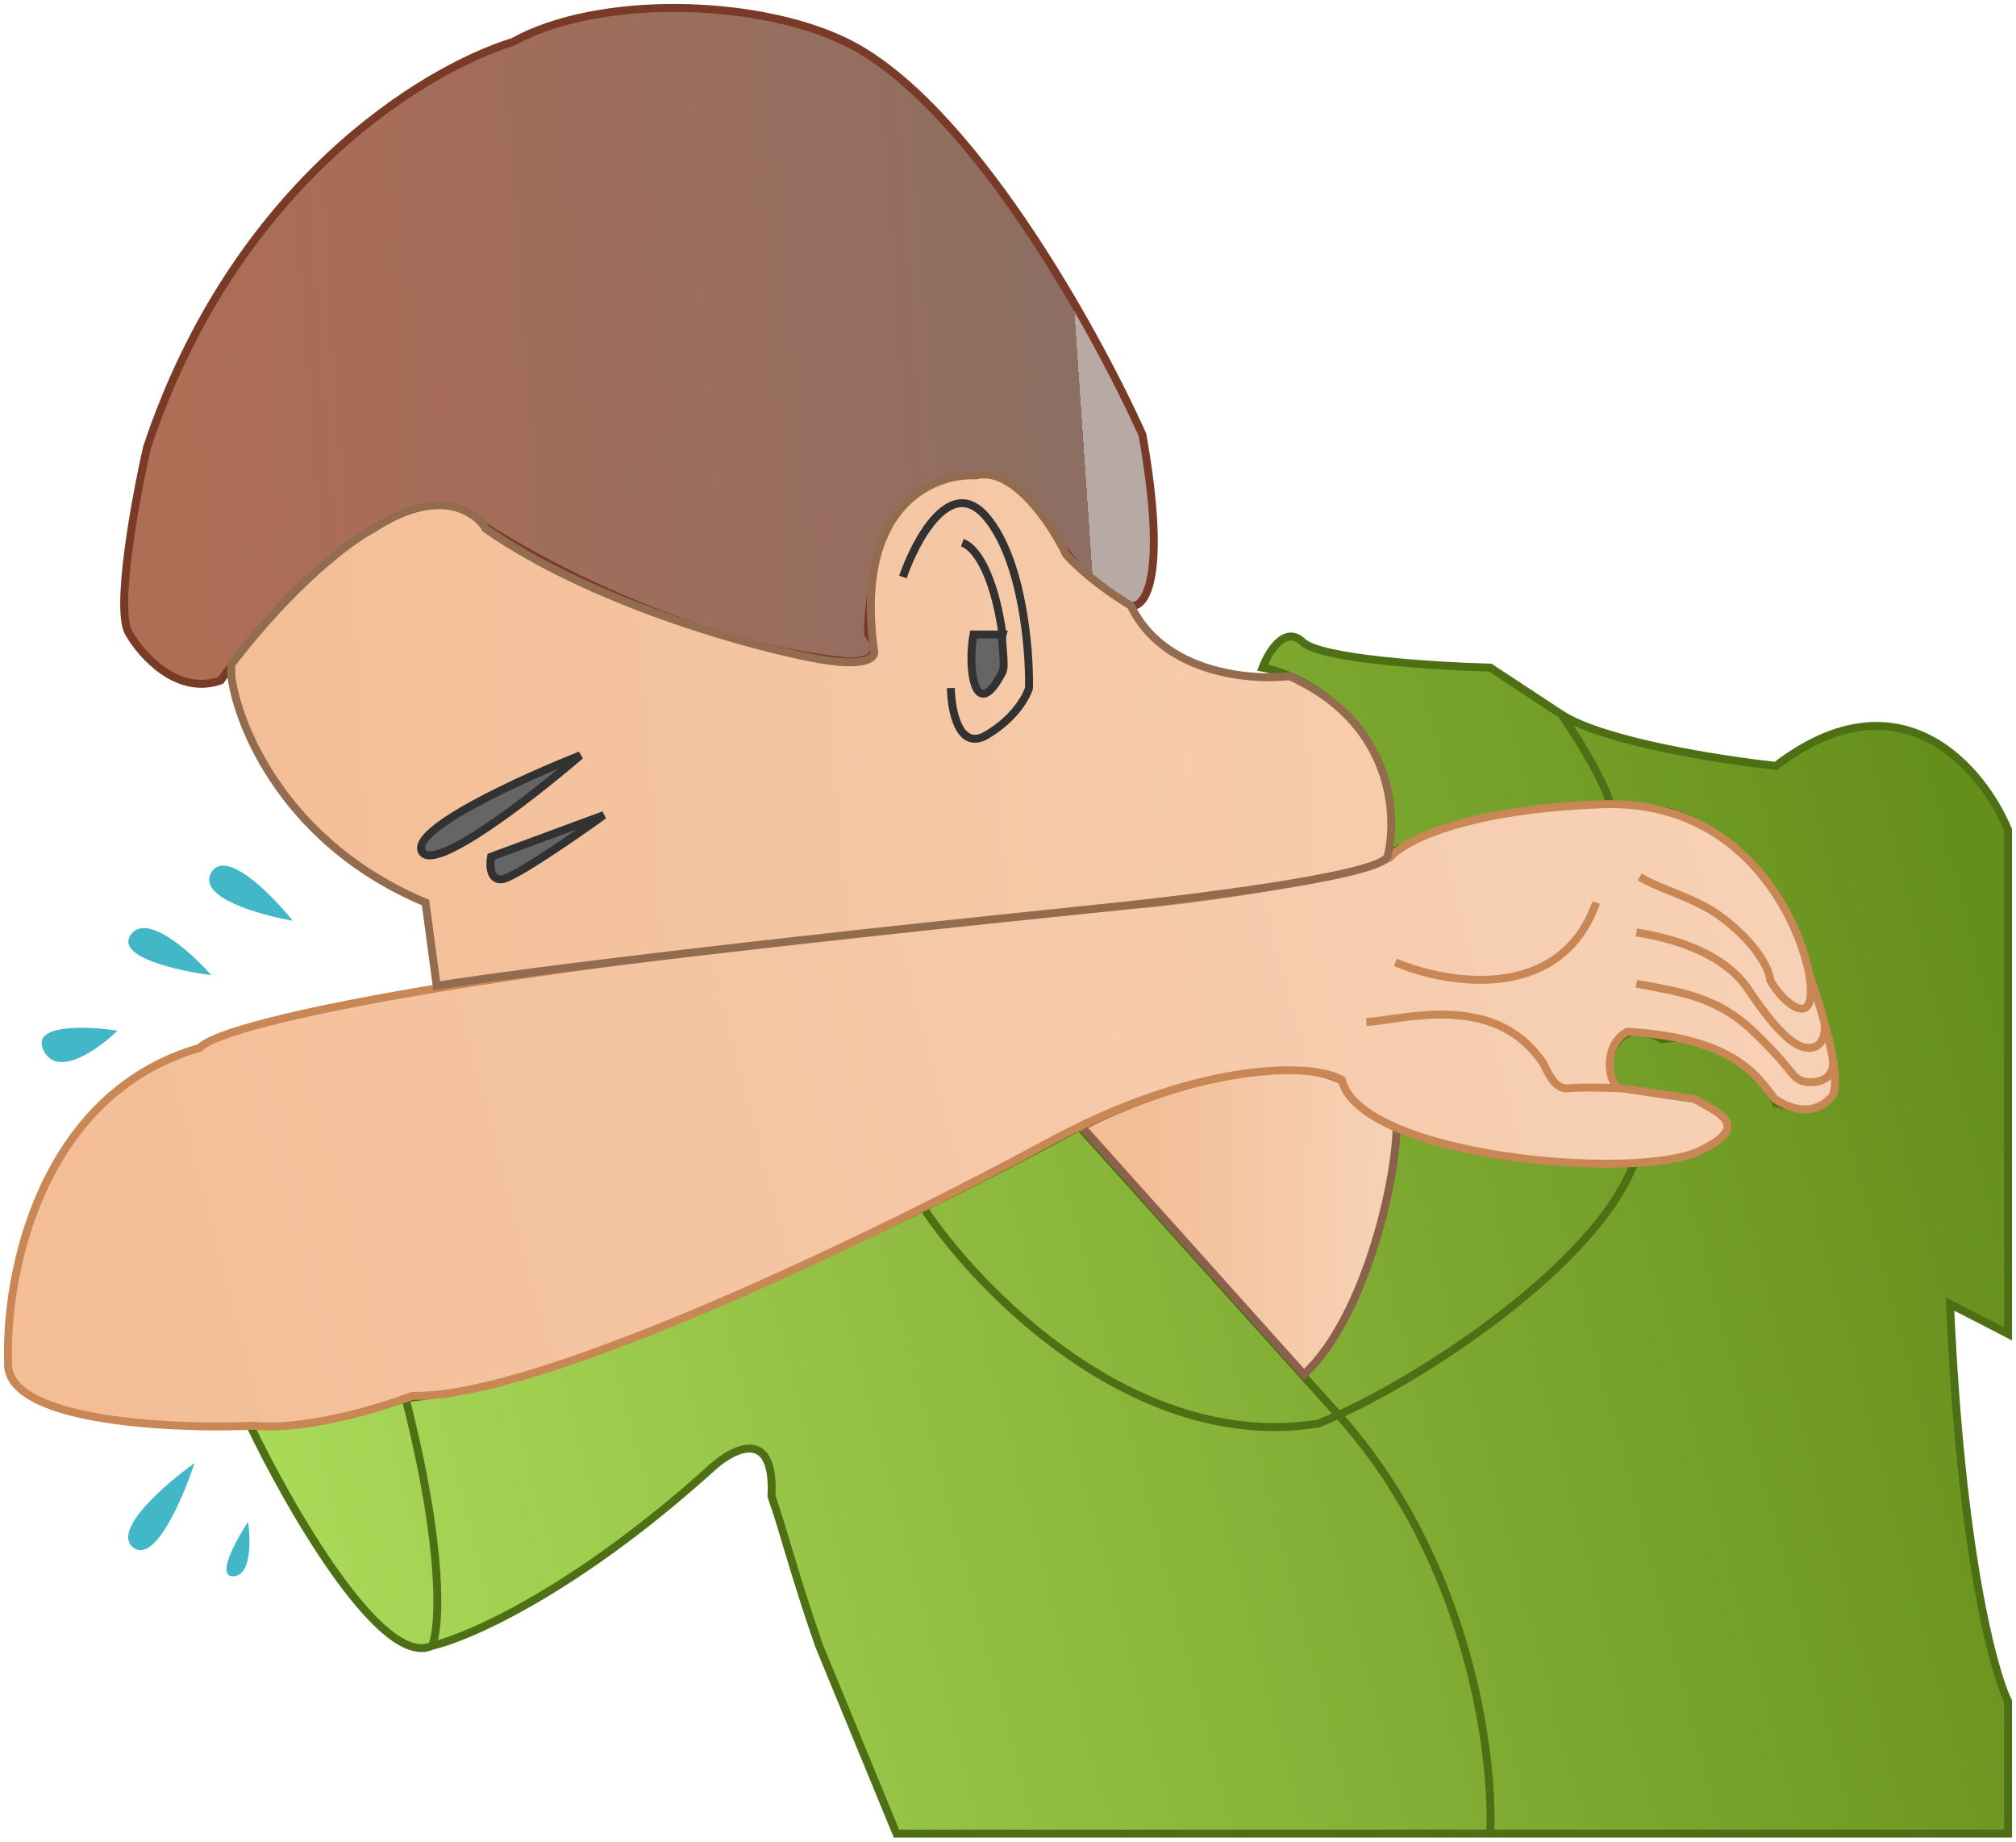
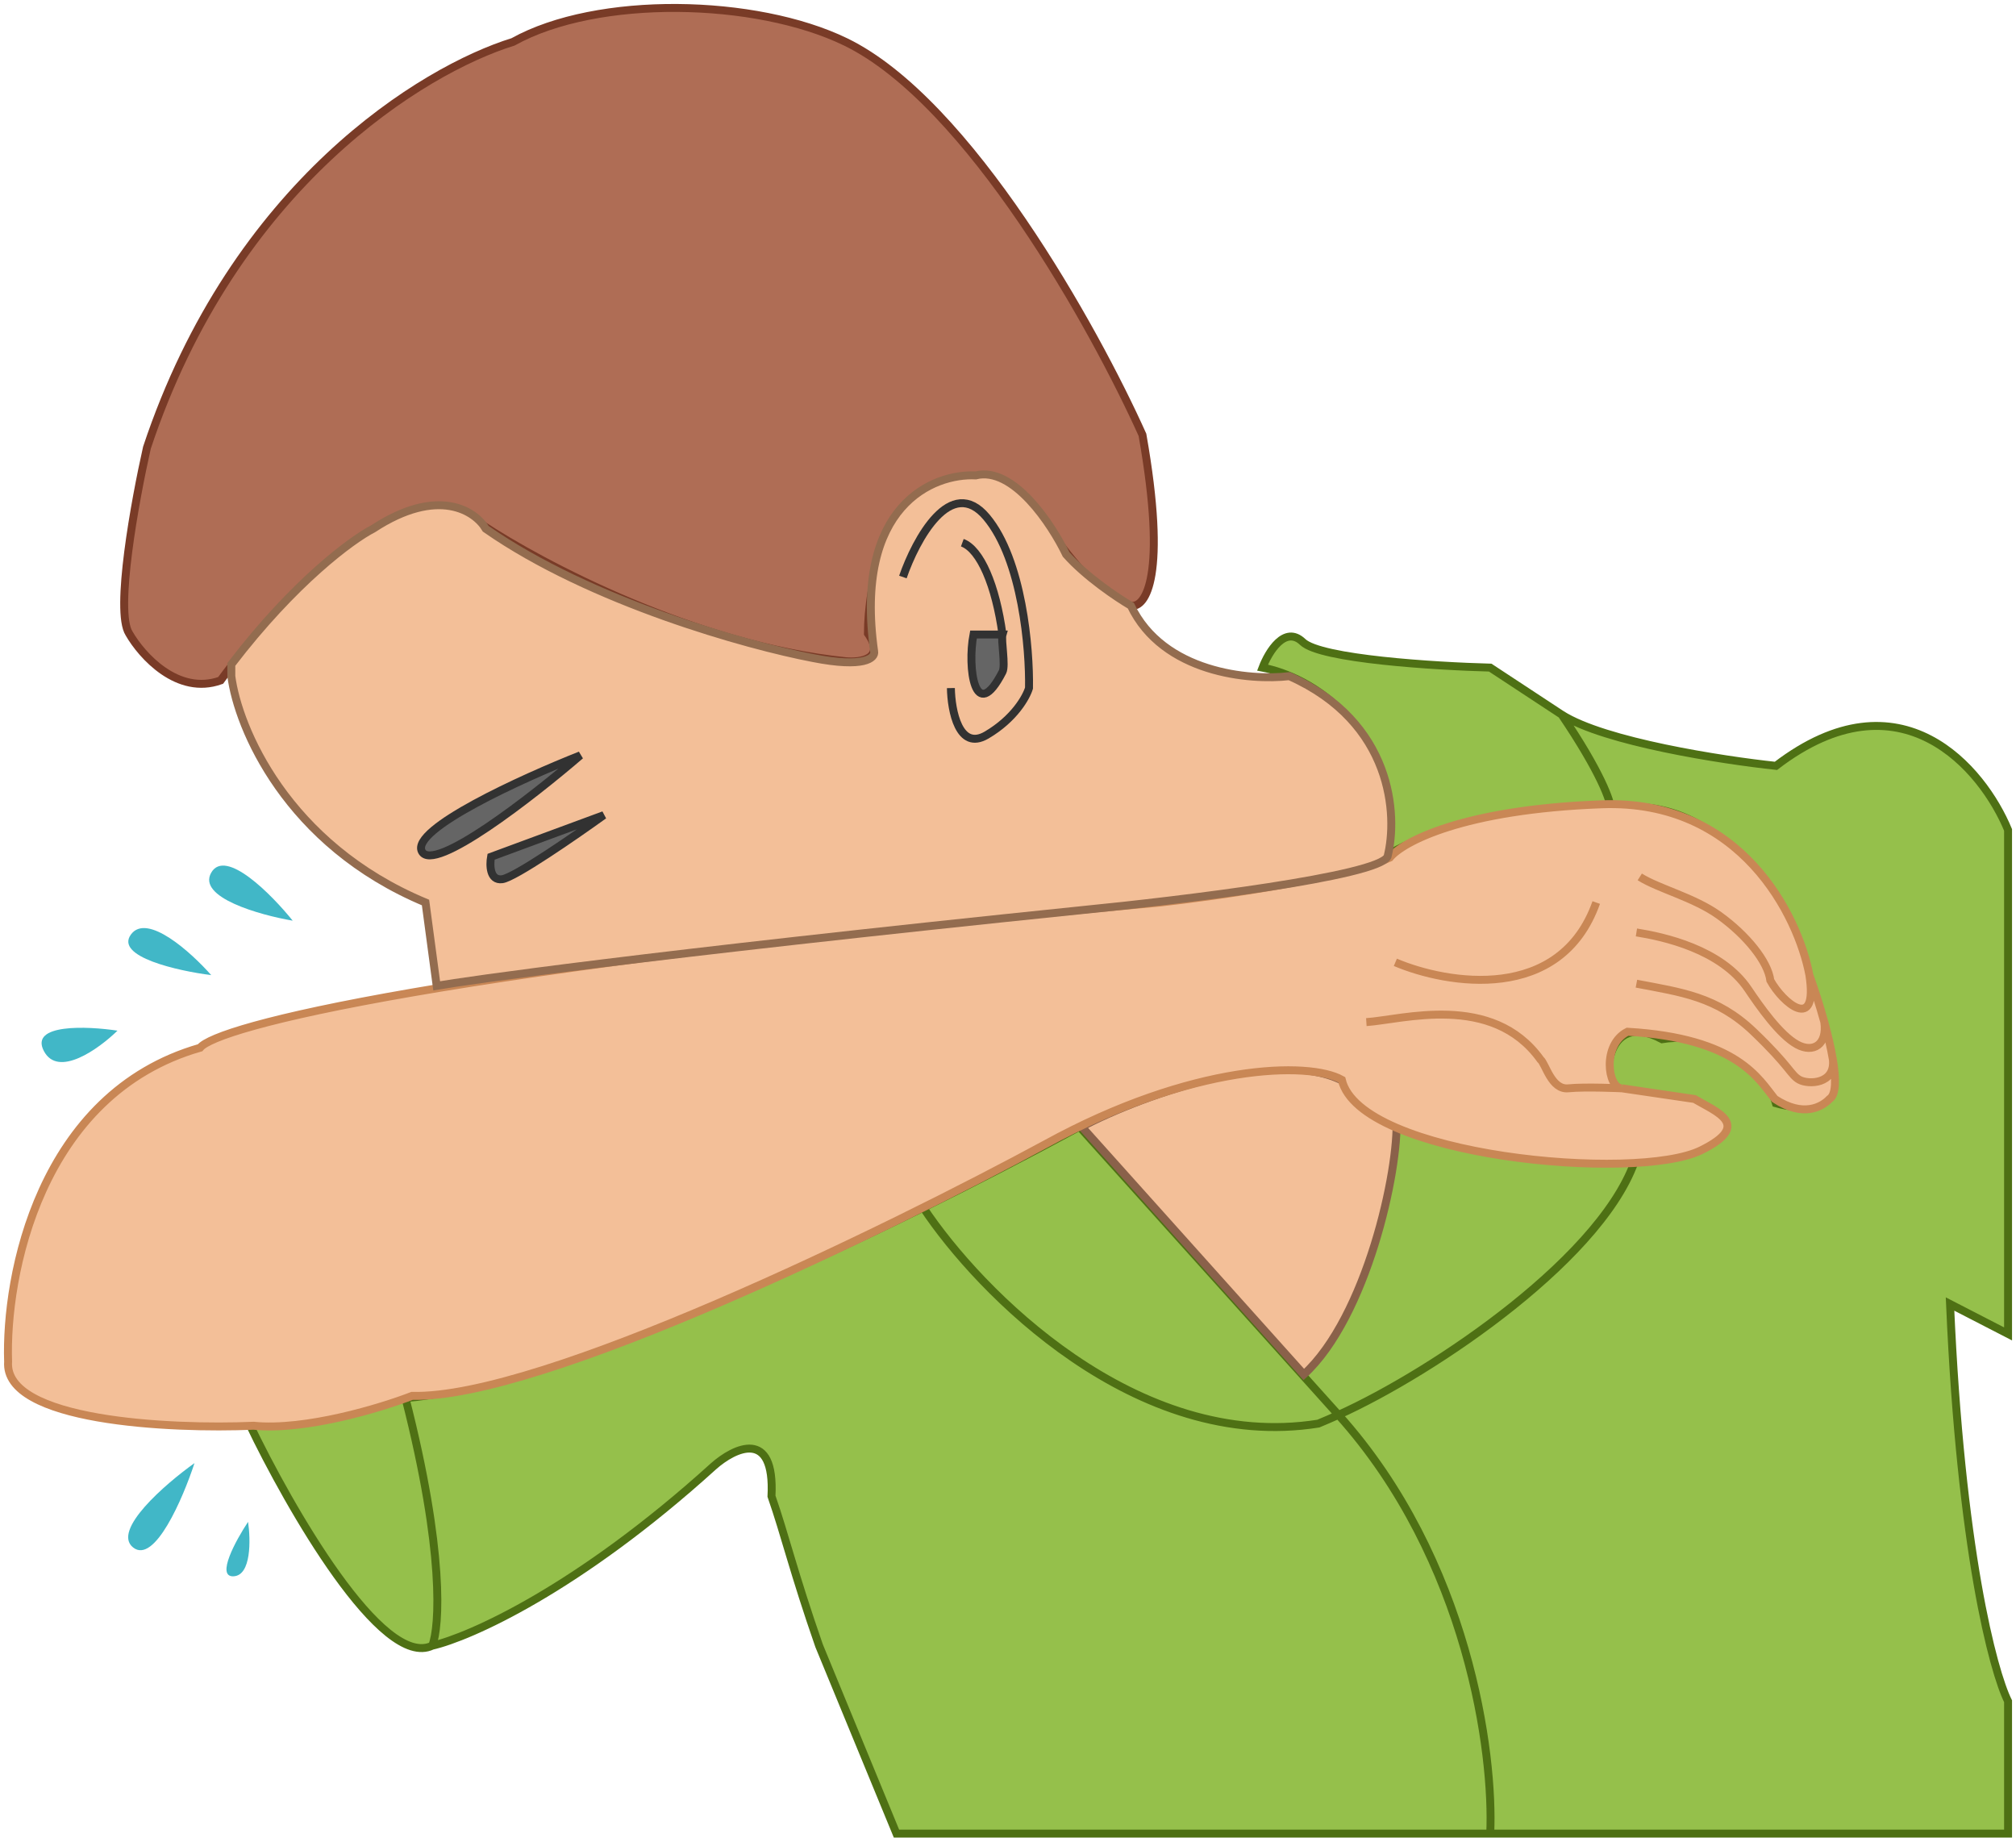
<svg xmlns="http://www.w3.org/2000/svg" width="254" height="232" viewBox="0 0 254 232" fill="none">
-   <path d="M31.395 179.345C35.894 179.775 46.393 177.372 51.08 176.117C57.984 175.733 79.709 170.206 116.325 152.137C122.467 149.105 129.029 145.721 136.011 141.949C144.447 137.465 163.064 131.187 170.039 141.949C170.624 142.546 173.325 140.301 174.82 141.007C179.669 143.299 189.579 145.701 206.317 145.195C209.204 145.107 208.639 144.915 211.941 144.639C213.816 142.666 217.988 142.218 212.363 140.066H203.645C201.536 136.434 202.099 127.017 209.41 130.918C213.254 130.291 221.503 131.026 223.753 138.99C226.565 139.797 231.852 140.12 230.502 134.954C228.815 122.805 220.941 99.177 202.942 101.863C186.294 102.293 177.257 105.988 174.82 107.781C176.17 91.424 164.883 85.182 159.071 84.106C159.821 82.133 161.883 78.725 164.133 80.878C166.383 83.03 180.819 83.927 187.756 84.106L196.755 90.025C202.155 93.469 217.004 95.764 223.753 96.482C239.502 84.429 249.813 96.841 253 104.553V168.045L245.689 164.279C247.038 195.272 251.126 210.553 253 214.32V231H187.756H112.95L103.199 207.325C100.014 198.178 98.889 193.335 97.201 188.492C97.651 179.883 92.514 182.394 89.889 184.726C72.791 200.222 59.142 206.249 54.455 207.325C48.156 210.338 36.457 189.927 31.395 179.345Z" fill="url(#paint0_linear)" />
+   <path d="M31.395 179.345C35.894 179.775 46.393 177.372 51.08 176.117C57.984 175.733 79.709 170.206 116.325 152.137C122.467 149.105 129.029 145.721 136.011 141.949C144.447 137.465 163.064 131.187 170.039 141.949C170.624 142.546 173.325 140.301 174.82 141.007C179.669 143.299 189.579 145.701 206.317 145.195C209.204 145.107 208.639 144.915 211.941 144.639C213.816 142.666 217.988 142.218 212.363 140.066H203.645C201.536 136.434 202.099 127.017 209.41 130.918C213.254 130.291 221.503 131.026 223.753 138.99C226.565 139.797 231.852 140.12 230.502 134.954C228.815 122.805 220.941 99.177 202.942 101.863C186.294 102.293 177.257 105.988 174.82 107.781C176.17 91.424 164.883 85.182 159.071 84.106C159.821 82.133 161.883 78.725 164.133 80.878C166.383 83.03 180.819 83.927 187.756 84.106L196.755 90.025C202.155 93.469 217.004 95.764 223.753 96.482C239.502 84.429 249.813 96.841 253 104.553V168.045L245.689 164.279C247.038 195.272 251.126 210.553 253 214.32V231H187.756H112.95L103.199 207.325C100.014 198.178 98.889 193.335 97.201 188.492C97.651 179.883 92.514 182.394 89.889 184.726C72.791 200.222 59.142 206.249 54.455 207.325C48.156 210.338 36.457 189.927 31.395 179.345Z" fill="#95C04B" />
  <path d="M51.08 176.117C46.393 177.372 35.894 179.775 31.395 179.345C36.457 189.927 48.156 210.338 54.455 207.325M51.08 176.117C56.03 195.487 55.392 204.993 54.455 207.325M51.08 176.117C57.984 175.733 79.709 170.206 116.325 152.137M54.455 207.325C59.142 206.249 72.791 200.222 89.889 184.726C92.514 182.394 97.651 179.883 97.201 188.492C98.889 193.335 100.014 198.178 103.199 207.325L112.95 231H187.756M196.755 90.025C202.155 93.469 217.004 95.764 223.753 96.482C239.502 84.429 249.813 96.841 253 104.553V168.045L245.689 164.279C247.038 195.272 251.126 210.553 253 214.32V231H187.756M196.755 90.025L187.756 84.106C180.819 83.927 166.383 83.03 164.133 80.878C161.883 78.725 159.821 82.133 159.071 84.106C164.883 85.182 176.17 91.424 174.82 107.781C177.257 105.988 186.294 102.293 202.942 101.863M196.755 90.025C201.705 97.343 202.942 100.966 202.942 101.863M202.942 101.863C220.941 99.177 228.815 122.805 230.502 134.954C231.852 140.12 226.565 139.797 223.753 138.99C221.503 131.026 213.254 130.291 209.41 130.918C202.099 127.017 201.536 136.434 203.645 140.066H212.363C217.988 142.218 213.816 142.666 211.941 144.639C208.639 144.915 209.204 145.107 206.317 145.195M136.011 141.949C144.447 137.465 163.064 131.187 170.039 141.949C170.624 142.546 173.325 140.301 174.82 141.007M136.011 141.949C129.029 145.721 122.467 149.105 116.325 152.137M136.011 141.949L164.133 173.242M116.325 152.137C123.355 162.731 143.154 183.004 166.102 179.345C166.889 179.019 167.736 178.652 168.633 178.249M206.317 145.195C202.76 158.004 180.538 172.888 168.633 178.249M206.317 145.195C189.579 145.701 179.669 143.299 174.82 141.007M168.633 178.249L164.133 173.242M168.633 178.249C185.056 196.524 188.225 221.031 187.756 231M164.133 173.242C167.32 169.883 175.27 156.381 174.82 141.007" stroke="#4E7014" />
-   <path d="M171.163 137.51C163.514 130.622 143.509 138.093 136.291 141.949L164.273 173.157C172.147 165.947 176.272 147.509 175.944 140.873C173.694 139.259 172.1 138.586 171.163 137.51Z" fill="url(#paint1_linear)" stroke="#8A614A" />
-   <path d="M1.022 171.543C0.647 160.781 4.959 137.806 25.207 131.995C27.27 129.394 54.342 122.094 146.134 113.7C153.352 112.893 169.251 110.633 175.1 108.05C176.694 106.077 184.268 101.97 201.817 101.324C219.365 100.679 226.565 115.404 227.971 122.847C228.541 124.423 229.246 126.567 229.851 128.766C230.294 130.373 230.683 132.01 230.928 133.474C231.34 135.938 231.343 137.915 230.502 138.451C229.565 139.438 227.212 140.819 223.612 138.451C221.643 136.03 218.972 130.784 205.051 129.977C201.864 131.567 202.528 136.946 204.27 137.103C204.321 137.105 204.348 137.106 204.348 137.106L213.488 138.451C216.206 140.066 220.856 141.68 214.331 144.908C206.176 148.944 171.304 145.715 169.054 136.03C164.929 133.698 150.24 133.985 131.792 144.101C111.918 154.863 68.122 176.278 51.924 175.848C47.986 177.372 38.481 180.26 31.956 179.614C21.415 180.062 0.47 179.076 1.022 171.543Z" fill="url(#paint2_linear)" />
-   <path d="M227.971 122.847C226.565 115.404 219.365 100.679 201.817 101.324C184.268 101.97 176.694 106.077 175.1 108.05C169.251 110.633 153.352 112.893 146.134 113.7C54.342 122.094 27.27 129.394 25.207 131.995C4.959 137.806 0.647 160.781 1.022 171.543C0.47 179.076 21.415 180.062 31.956 179.614C38.481 180.26 47.986 177.372 51.924 175.848C68.122 176.278 111.918 154.863 131.792 144.101C150.24 133.985 164.929 133.698 169.054 136.03C171.304 145.715 206.176 148.944 214.331 144.908C220.856 141.68 216.206 140.066 213.488 138.451L204.348 137.106M227.971 122.847C229.096 130.165 224.596 126.345 223.049 123.52C222.754 121.148 220.067 117.815 216.581 115.314C213.426 113.051 209.003 111.984 206.598 110.472M227.971 122.847C228.541 124.423 229.246 126.567 229.851 128.766M204.348 137.106C202.548 137.106 201.817 131.591 205.051 129.977C218.972 130.784 221.643 136.03 223.612 138.451C227.212 140.819 229.565 139.438 230.502 138.451C231.343 137.915 231.34 135.938 230.928 133.474M204.348 137.106C204.348 137.106 199.736 136.891 197.599 137.106C195.461 137.322 194.739 134.012 194.083 133.474C188.009 125.013 176.647 128.469 172.148 128.766M175.804 121.233C182.365 124.013 196.614 126.399 201.114 113.7M206.176 117.467C209.551 118.005 216.848 119.571 220.237 124.596C221.708 126.777 224.217 130.385 226.424 131.591C228.437 132.691 230.247 131.64 229.851 128.766M229.851 128.766C230.294 130.373 230.683 132.01 230.928 133.474M206.176 123.923C211.8 125 216.3 125.538 220.94 129.977C225.58 134.416 225.578 135.402 226.705 136.03C227.833 136.658 231.269 136.595 230.928 133.474" stroke="#C98755" />
-   <path d="M60.698 66.081C52.149 57.471 35.2 75.587 27.795 85.72C22.395 87.657 17.858 82.582 16.265 79.802C14.465 77.004 17.015 63.032 18.514 56.395C29.538 23.25 53.33 8.776 64.635 5.278C75.265 -0.64 95.232 -0.208 106.538 5.278C122.062 12.811 137.942 41.419 143.941 54.781C147.091 72.645 144.316 76.573 142.535 76.304C138.71 75.658 133.817 69.219 131.848 66.081C128.024 59.624 122.38 59.624 120.037 60.431C111.488 61.938 109.35 73.972 109.35 79.802C111.6 83.03 108.413 83.478 106.538 83.299C87.64 81.362 68.104 71.013 60.698 66.081Z" fill="url(#paint3_linear)" stroke="#793B27" />
-   <path d="M53.611 113.7C36.063 106.382 29.988 91.639 29.145 85.182V83.703C37.131 73.264 44.378 67.964 47.002 66.619C55.214 61.238 59.892 64.377 61.204 66.619C74.478 75.874 94.201 81.326 102.404 82.895C108.928 84.187 110.278 82.895 110.138 82.088C107.55 63.686 117.59 59.624 122.933 59.893C127.658 58.709 132.495 66.036 134.323 69.847C136.798 72.645 140.791 75.318 142.479 76.304C146.528 84.806 157.477 85.765 162.446 85.182C175.494 90.993 176.132 102.759 174.819 107.916C173.695 110.391 148.759 113.431 136.432 114.642C80.187 120.426 58.673 123.565 55.017 124.193L53.611 113.7Z" fill="url(#paint4_linear)" stroke="#936C4F" />
+   <path d="M171.163 137.51C163.514 130.622 143.509 138.093 136.291 141.949L164.273 173.157C172.147 165.947 176.272 147.509 175.944 140.873C173.694 139.259 172.1 138.586 171.163 137.51Z" fill="#F3BF98" stroke="#8A614A" />
+   <path d="M1.022 171.543C0.647 160.781 4.959 137.806 25.207 131.995C27.27 129.394 54.342 122.094 146.134 113.7C153.352 112.893 169.251 110.633 175.1 108.05C176.694 106.077 184.268 101.97 201.817 101.324C219.365 100.679 226.565 115.404 227.971 122.847C228.541 124.423 229.246 126.567 229.851 128.766C230.294 130.373 230.683 132.01 230.928 133.474C231.34 135.938 231.343 137.915 230.502 138.451C229.565 139.438 227.212 140.819 223.612 138.451C221.643 136.03 218.972 130.784 205.051 129.977C201.864 131.567 202.528 136.946 204.27 137.103C204.321 137.105 204.348 137.106 204.348 137.106L213.488 138.451C216.206 140.066 220.856 141.68 214.331 144.908C206.176 148.944 171.304 145.715 169.054 136.03C164.929 133.698 150.24 133.985 131.792 144.101C111.918 154.863 68.122 176.278 51.924 175.848C47.986 177.372 38.481 180.26 31.956 179.614C21.415 180.062 0.47 179.076 1.022 171.543Z" fill="#F3BF98" />
+   <path d="M227.971 122.847C226.565 115.404 219.365 100.679 201.817 101.324C184.268 101.97 176.694 106.077 175.1 108.05C169.251 110.633 153.352 112.893 146.134 113.7C54.342 122.094 27.27 129.394 25.207 131.995C4.959 137.806 0.647 160.781 1.022 171.543C0.47 179.076 21.415 180.062 31.956 179.614C38.481 180.26 47.986 177.372 51.924 175.848C68.122 176.278 111.918 154.863 131.792 144.101C150.24 133.985 164.929 133.698 169.054 136.03C171.304 145.715 206.176 148.944 214.331 144.908C220.856 141.68 216.206 140.066 213.488 138.451L204.348 137.106M227.971 122.847C229.096 130.165 224.596 126.345 223.049 123.52C222.754 121.148 220.067 117.815 216.581 115.314C213.426 113.051 209.003 111.984 206.598 110.472M227.971 122.847C228.541 124.423 229.246 126.567 229.851 128.766M204.348 137.106C202.548 137.106 201.817 131.591 205.051 129.977C218.972 130.784 221.643 136.03 223.612 138.451C227.212 140.819 229.565 139.438 230.502 138.451C231.343 137.915 231.34 135.938 230.928 133.474M204.348 137.106C204.348 137.106 199.736 136.891 197.599 137.106C195.461 137.322 194.739 134.012 194.083 133.474C188.009 125.013 176.647 128.469 172.148 128.766M175.804 121.233C182.365 124.013 196.614 126.399 201.114 113.7M206.176 117.467C209.551 118.005 216.848 119.571 220.237 124.596C221.708 126.777 224.217 130.385 226.424 131.591C228.437 132.691 230.247 131.64 229.851 128.766M229.851 128.766C230.294 130.373 230.683 132.01 230.928 133.474M206.176 123.923C211.8 125 216.3 125.538 220.94 129.977C225.581 134.416 225.578 135.402 226.705 136.03C227.833 136.658 231.269 136.595 230.928 133.474" stroke="#C98755" />
+   <path d="M60.698 66.081C52.149 57.471 35.2 75.587 27.795 85.72C22.395 87.657 17.858 82.582 16.265 79.802C14.465 77.004 17.015 63.032 18.514 56.395C29.538 23.25 53.33 8.776 64.635 5.278C75.265 -0.64 95.232 -0.208 106.538 5.278C122.062 12.811 137.942 41.419 143.941 54.781C147.091 72.645 144.316 76.573 142.535 76.304C138.71 75.658 133.817 69.219 131.848 66.081C128.024 59.624 122.38 59.624 120.037 60.431C111.488 61.938 109.35 73.972 109.35 79.802C111.6 83.03 108.413 83.478 106.538 83.299C87.64 81.362 68.104 71.013 60.698 66.081Z" fill="#AF6D55" stroke="#793B27" />
+   <path d="M53.611 113.7C36.063 106.382 29.988 91.639 29.145 85.182V83.703C37.131 73.264 44.378 67.964 47.002 66.619C55.214 61.238 59.892 64.377 61.204 66.619C74.478 75.874 94.201 81.326 102.404 82.895C108.928 84.187 110.278 82.895 110.138 82.088C107.55 63.686 117.59 59.624 122.933 59.893C127.658 58.709 132.495 66.036 134.323 69.847C136.798 72.645 140.791 75.318 142.479 76.304C146.528 84.806 157.477 85.765 162.446 85.182C175.494 90.993 176.132 102.759 174.819 107.916C173.695 110.391 148.759 113.431 136.432 114.642C80.187 120.426 58.673 123.565 55.017 124.193L53.611 113.7Z" fill="#F3BF98" stroke="#936C4F" />
  <path d="M73.12 95.158C65.855 98.028 51.691 104.467 53.153 107.265C54.615 110.063 67.074 100.359 73.12 95.158Z" fill="#656565" />
  <path d="M61.871 107.937L76.073 102.691C72.464 105.292 64.852 110.547 63.277 110.762C61.702 110.977 61.684 108.968 61.871 107.937Z" fill="#656565" />
  <path d="M122.651 79.936C121.854 84.061 122.82 91.424 126.307 84.644C126.722 83.837 126.096 80.653 126.307 79.936H122.651Z" fill="#656565" />
  <path d="M113.757 72.693C115.398 67.94 119.804 59.78 124.303 65.16C128.803 70.541 129.74 81.751 129.646 86.683C129.318 87.804 127.79 90.557 124.303 92.602C120.816 94.647 119.85 89.508 119.804 86.683M121.245 68.368C123.516 69.197 125.463 73.748 126.307 79.936M126.307 79.936C126.096 80.653 126.722 83.837 126.307 84.644C122.82 91.424 121.854 84.061 122.651 79.936H126.307ZM73.12 95.158C65.855 98.028 51.691 104.467 53.153 107.265C54.615 110.063 67.074 100.359 73.12 95.158ZM76.073 102.691L61.871 107.937C61.684 108.968 61.702 110.977 63.277 110.762C64.852 110.547 72.464 105.292 76.073 102.691Z" stroke="#323232" />
  <path d="M36.879 115.987C32.707 115.269 24.814 113.054 26.614 109.934C28.414 106.813 34.207 112.669 36.879 115.987Z" fill="#41B7C7" />
  <path d="M26.614 122.847C22.395 122.309 14.465 120.534 16.49 117.736C18.515 114.938 24.083 119.978 26.614 122.847Z" fill="#41B7C7" />
  <path d="M14.802 129.842C12.459 132.129 7.322 135.842 5.522 132.398C3.722 128.954 10.959 129.259 14.802 129.842Z" fill="#41B7C7" />
  <path d="M24.505 184.322C23.052 188.761 19.471 197.101 16.771 194.949C14.071 192.797 20.802 186.968 24.505 184.322Z" fill="#41B7C7" />
  <path d="M31.254 191.721C31.582 193.963 31.676 198.474 29.426 198.581C27.176 198.689 29.707 194.052 31.254 191.721Z" fill="#41B7C7" />
-   <defs>
-     <linearGradient id="paint0_linear" x1="31.395" y1="183.381" x2="251.799" y2="125.783" gradientUnits="userSpaceOnUse">
-       <stop stop-color="#ABDA59" />
-       <stop offset="1" stop-color="#658F1B" />
-     </linearGradient>
-     <linearGradient id="paint1_linear" x1="142.056" y1="149.213" x2="173.834" y2="149.507" gradientUnits="userSpaceOnUse">
-       <stop stop-color="#F3BD95" />
-       <stop offset="1" stop-color="#F7D1B5" />
-     </linearGradient>
-     <linearGradient id="paint2_linear" x1="1.022" y1="170.736" x2="225.054" y2="111.971" gradientUnits="userSpaceOnUse">
-       <stop stop-color="#F3BD95" />
-       <stop offset="1" stop-color="#F7D1B6" />
-     </linearGradient>
-     <linearGradient id="paint3_linear" x1="19.639" y1="41.598" x2="134.98" y2="33.664" gradientUnits="userSpaceOnUse">
-       <stop stop-color="#AF6D55" />
-       <stop offset="1" stop-color="#8D6E63" />
-       <stop offset="1" stop-color="#B7AAA5" />
-     </linearGradient>
-     <linearGradient id="paint4_linear" x1="30.691" y1="96.616" x2="169.561" y2="87.066" gradientUnits="userSpaceOnUse">
-       <stop stop-color="#F3BE96" />
-       <stop offset="1" stop-color="#F6CCAD" />
-     </linearGradient>
-   </defs>
</svg>
